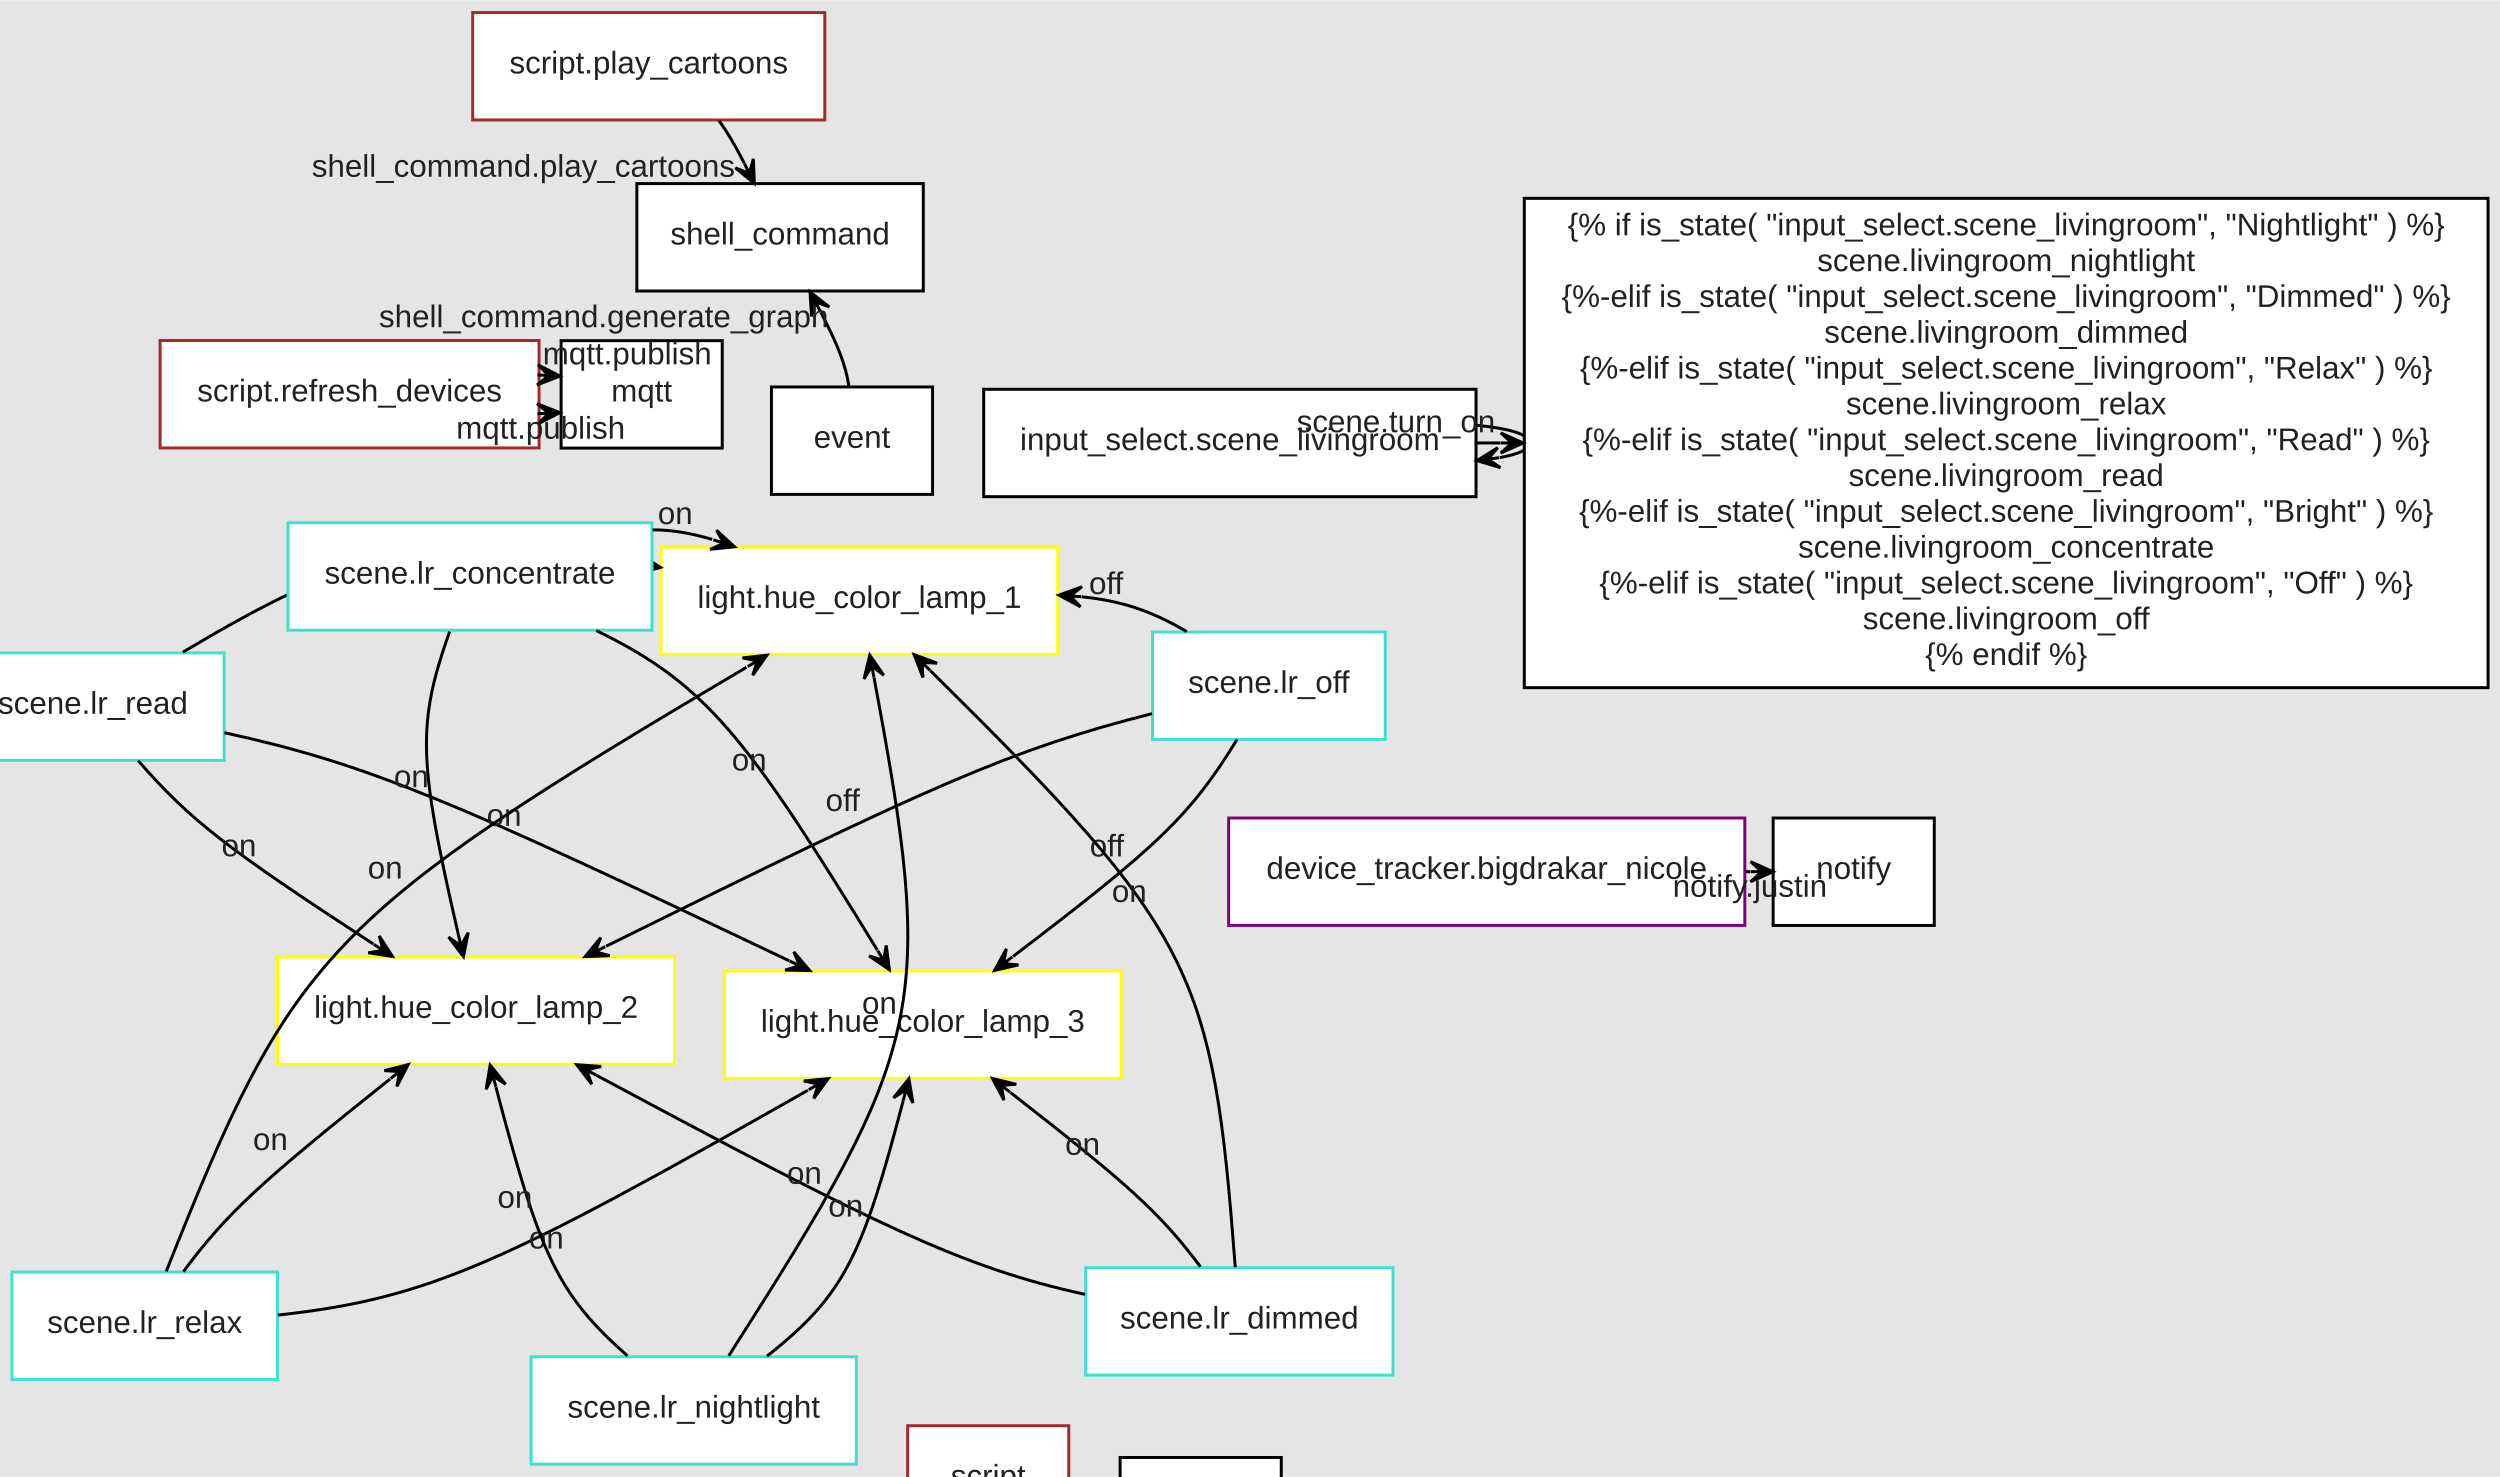
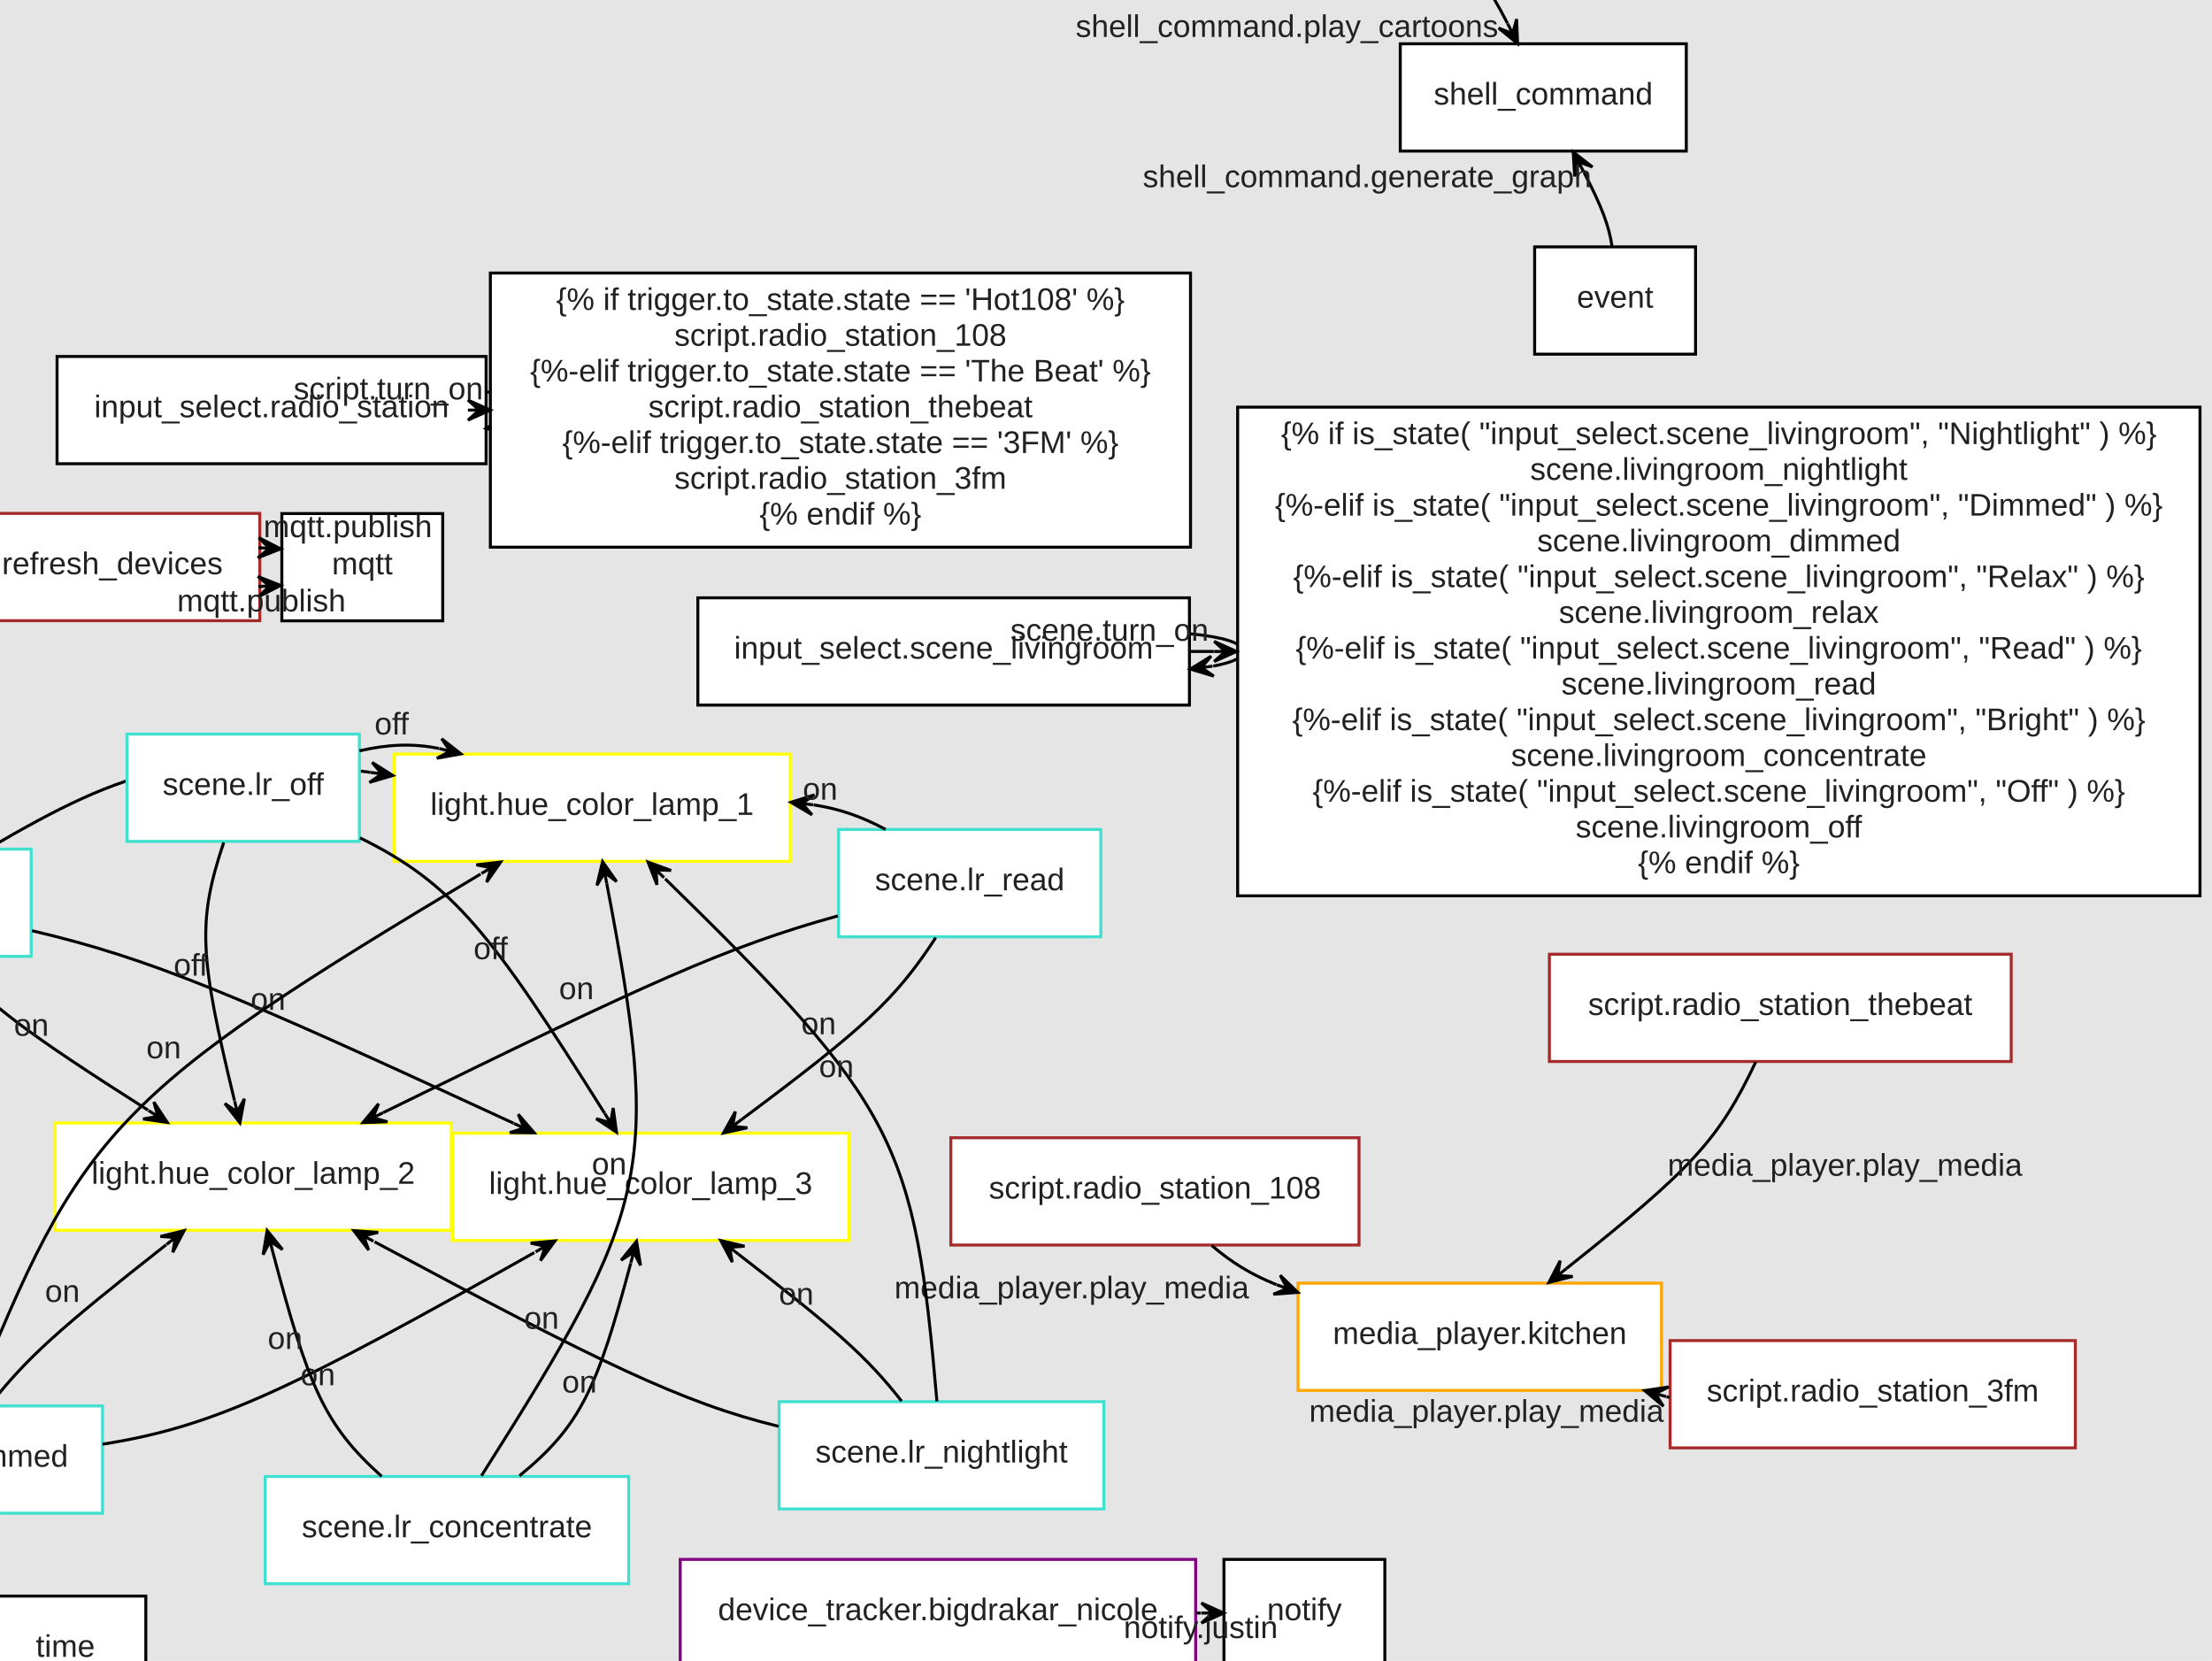
- <svg xmlns="http://www.w3.org/2000/svg" width="838pt" height="495pt" viewBox="0.00 0.00 837.86 494.50">
-   <g id="graph0" class="graph" transform="scale(1 1) rotate(0) translate(234.799 324.934)">
-     <polygon fill="#e5e5e5" stroke="none" points="-234.799,169.57 -234.799,-324.934 603.057,-324.934 603.057,169.57 -234.799,169.57" />
+ <svg xmlns="http://www.w3.org/2000/svg" width="742pt" height="557pt" viewBox="0.00 0.00 742.37 557.32">
+   <g id="graph0" class="graph" transform="scale(1 1) rotate(0) translate(154.312 380.307)">
+     <polygon fill="#e5e5e5" stroke="none" points="-154.312,177.01 -154.312,-380.307 588.057,-380.307 588.057,177.01 -154.312,177.01" />
    <g id="node1" class="node">
-       <polygon fill="white" stroke="purple" points="349.968,-50.991 176.968,-50.991 176.968,-14.991 349.968,-14.991 349.968,-50.991" />
-       <text text-anchor="middle" x="263.468" y="-30.591" font-family="arial" font-size="10.50" fill="#212121">device_tracker.bigdrakar_nicole</text>
+       <polygon fill="white" stroke="turquoise" points="-143.88,-95.357 -232.88,-95.357 -232.88,-59.357 -143.88,-59.357 -143.88,-95.357" />
+       <text text-anchor="middle" x="-188.38" y="-74.957" font-family="arial" font-size="10.50" fill="#212121">scene.lr_relax</text>
    </g>
    <g id="node2" class="node">
-       <polygon fill="white" stroke="black" points="413.459,-50.989 359.459,-50.989 359.459,-14.989 413.459,-14.989 413.459,-50.989" />
-       <text text-anchor="middle" x="386.459" y="-30.589" font-family="arial" font-size="10.50" fill="#212121">notify</text>
+       <polygon fill="white" stroke="yellow" points="-2.847,-3.445 -135.847,-3.445 -135.847,32.555 -2.847,32.555 -2.847,-3.445" />
+       <text text-anchor="middle" x="-69.347" y="16.955" font-family="arial" font-size="10.50" fill="#212121">light.hue_color_lamp_2</text>
    </g>
    <g id="edge1" class="edge">
-       <path fill="none" stroke="black" d="M350.227,-32.99C350.725,-32.99 351.219,-32.99 351.708,-32.99" />
-       <polygon fill="black" stroke="black" points="359.388,-32.99 351.888,-36.365 355.638,-32.99 351.888,-32.99 351.888,-32.99 351.888,-32.99 355.638,-32.99 351.888,-29.615 359.388,-32.99 359.388,-32.99" />
-       <text text-anchor="middle" x="351.662" y="-24.59" font-family="arial" font-size="10.50" fill="#212121">notify.justin</text>
+       <path fill="none" stroke="black" d="M-172.616,-59.173C-157.571,-42.689 -145.538,-33.742 -104.701,-7.766" />
+       <polygon fill="black" stroke="black" points="-98.18,-3.628 -102.705,-10.496 -101.347,-5.637 -104.513,-7.647 -104.513,-7.647 -104.513,-7.647 -101.347,-5.637 -106.321,-4.797 -98.18,-3.628 -98.18,-3.628" />
+       <text text-anchor="middle" x="-143.812" y="-32.711" font-family="arial" font-size="10.50" fill="#212121">on</text>
    </g>
    <g id="node3" class="node">
-       <polygon fill="white" stroke="turquoise" points="-159.655,-106.321 -247.655,-106.321 -247.655,-70.321 -159.655,-70.321 -159.655,-106.321" />
-       <text text-anchor="middle" x="-203.655" y="-85.921" font-family="arial" font-size="10.50" fill="#212121">scene.lr_read</text>
+       <polygon fill="white" stroke="yellow" points="130.549,-0.024 -2.451,-0.024 -2.451,35.976 130.549,35.976 130.549,-0.024" />
+       <text text-anchor="middle" x="64.049" y="20.376" font-family="arial" font-size="10.50" fill="#212121">light.hue_color_lamp_3</text>
+     </g>
+     <g id="edge2" class="edge">
+       <path fill="none" stroke="black" d="M-143.567,-67.968C-103.791,-58.582 -76.579,-47.111 18.048,-3.348" />
+       <polygon fill="black" stroke="black" points="24.979,-0.141 19.589,-6.354 21.575,-1.716 18.172,-3.291 18.172,-3.291 18.172,-3.291 21.575,-1.716 16.755,-0.228 24.979,-0.141 24.979,-0.141" />
+       <text text-anchor="middle" x="-64.367" y="-41.414" font-family="arial" font-size="10.50" fill="#212121">on</text>
    </g>
    <g id="node4" class="node">
-       <polygon fill="white" stroke="yellow" points="-8.74,-4.426 -141.74,-4.426 -141.74,31.574 -8.74,31.574 -8.74,-4.426" />
-       <text text-anchor="middle" x="-75.24" y="15.974" font-family="arial" font-size="10.50" fill="#212121">light.hue_color_lamp_2</text>
-     </g>
-     <g id="edge2" class="edge">
-       <path fill="none" stroke="black" d="M-188.528,-70.25C-171.053,-50.179 -158.57,-40.628 -109.725,-8.783" />
-       <polygon fill="black" stroke="black" points="-103.255,-4.572 -107.7,-11.492 -106.398,-6.618 -109.541,-8.663 -109.541,-8.663 -109.541,-8.663 -106.398,-6.618 -111.382,-5.835 -103.255,-4.572 -103.255,-4.572" />
-       <text text-anchor="middle" x="-154.709" y="-38.173" font-family="arial" font-size="10.50" fill="#212121">on</text>
-     </g>
-     <g id="node5" class="node">
-       <polygon fill="white" stroke="yellow" points="140.982,0.247 7.982,0.247 7.982,36.247 140.982,36.247 140.982,0.247" />
-       <text text-anchor="middle" x="74.482" y="20.647" font-family="arial" font-size="10.50" fill="#212121">light.hue_color_lamp_3</text>
+       <polygon fill="white" stroke="yellow" points="110.887,-127.239 -22.113,-127.239 -22.113,-91.239 110.887,-91.239 110.887,-127.239" />
+       <text text-anchor="middle" x="44.387" y="-106.839" font-family="arial" font-size="10.50" fill="#212121">light.hue_color_lamp_1</text>
    </g>
    <g id="edge3" class="edge">
-       <path fill="none" stroke="black" d="M-159.602,-79.581C-111.267,-68.997 -83.244,-56.954 29.72,-3.123" />
-       <polygon fill="black" stroke="black" points="36.573,0.144 31.256,-6.13 33.188,-1.47 29.803,-3.084 29.803,-3.084 29.803,-3.084 33.188,-1.47 28.351,-0.037 36.573,0.144 36.573,0.144" />
-       <text text-anchor="middle" x="-65.859" y="-48.356" font-family="arial" font-size="10.50" fill="#212121">on</text>
+       <path fill="none" stroke="black" d="M-158.327,-95.479C-110.474,-123.561 -90.001,-129.047 -29.988,-121.102" />
+       <polygon fill="black" stroke="black" points="-22.468,-120.067 -29.438,-124.433 -26.183,-120.578 -29.898,-121.089 -29.898,-121.089 -29.898,-121.089 -26.183,-120.578 -30.359,-117.746 -22.468,-120.067 -22.468,-120.067" />
+       <text text-anchor="middle" x="-99.048" y="-126.516" font-family="arial" font-size="10.50" fill="#212121">on</text>
    </g>
    <g id="node6" class="node">
-       <polygon fill="white" stroke="yellow" points="119.721,-141.788 -13.28,-141.788 -13.28,-105.788 119.721,-105.788 119.721,-141.788" />
-       <text text-anchor="middle" x="53.221" y="-121.388" font-family="arial" font-size="10.50" fill="#212121">light.hue_color_lamp_1</text>
+       <polygon fill="white" stroke="black" points="411.639,-365.61 315.639,-365.61 315.639,-329.61 411.639,-329.61 411.639,-365.61" />
+       <text text-anchor="middle" x="363.639" y="-345.21" font-family="arial" font-size="10.50" fill="#212121">shell_command</text>
    </g>
    <g id="edge4" class="edge">
-       <path fill="none" stroke="black" d="M-173.505,-106.592C-115.806,-140.849 -94.026,-146.689 -21.154,-136.124" />
-       <polygon fill="black" stroke="black" points="-13.462,-134.978 -20.383,-139.421 -17.171,-135.531 -20.88,-136.083 -20.88,-136.083 -20.88,-136.083 -17.171,-135.531 -21.378,-132.745 -13.462,-134.978 -13.462,-134.978" />
-       <text text-anchor="middle" x="-102.817" y="-142.941" font-family="arial" font-size="10.50" fill="#212121">on</text>
+       <path fill="none" stroke="black" d="M343.134,-386.703C345.826,-383.134 348.438,-378.675 351.62,-372.483" />
+       <polygon fill="black" stroke="black" points="355.016,-365.681 354.686,-373.899 353.341,-369.036 351.666,-372.391 351.666,-372.391 351.666,-372.391 353.341,-369.036 348.646,-370.884 355.016,-365.681 355.016,-365.681" />
+       <text text-anchor="middle" x="277.607" y="-367.907" font-family="arial" font-size="10.50" fill="#212121">shell_command.play_cartoons</text>
    </g>
    <g id="node7" class="node">
-       <polygon fill="white" stroke="brown" points="123.395,152.68 69.395,152.68 69.395,188.68 123.395,188.68 123.395,152.68" />
-       <text text-anchor="middle" x="96.395" y="173.08" font-family="arial" font-size="10.50" fill="#212121">script</text>
+       <polygon fill="white" stroke="turquoise" points="215.134,-101.936 127.134,-101.936 127.134,-65.936 215.134,-65.936 215.134,-101.936" />
+       <text text-anchor="middle" x="171.134" y="-81.536" font-family="arial" font-size="10.50" fill="#212121">scene.lr_read</text>
+     </g>
+     <g id="edge5" class="edge">
+       <path fill="none" stroke="black" d="M126.862,-72.936C89.832,-62.694 63.352,-50.674 -25.729,-6.916" />
+       <polygon fill="black" stroke="black" points="-32.535,-3.571 -24.316,-3.85 -29.17,-5.225 -25.804,-6.879 -25.804,-6.879 -25.804,-6.879 -29.17,-5.225 -27.293,-9.908 -32.535,-3.571 -32.535,-3.571" />
+       <text text-anchor="middle" x="39.127" y="-45.007" font-family="arial" font-size="10.50" fill="#212121">on</text>
+     </g>
+     <g id="edge6" class="edge">
+       <path fill="none" stroke="black" d="M159.715,-65.62C146.113,-44.84 135.818,-35.377 94.512,-4.572" />
+       <polygon fill="black" stroke="black" points="88.474,-0.08 96.506,-1.849 91.483,-2.319 94.492,-4.557 94.492,-4.557 94.492,-4.557 91.483,-2.319 92.477,-7.265 88.474,-0.08 88.474,-0.08" />
+       <text text-anchor="middle" x="120.442" y="-33.23" font-family="arial" font-size="10.50" fill="#212121">on</text>
+     </g>
+     <g id="edge7" class="edge">
+       <path fill="none" stroke="black" d="M142.882,-101.971C134.891,-106.241 127.664,-108.821 118.726,-110.206" />
+       <polygon fill="black" stroke="black" points="111.144,-111.07 118.213,-106.867 114.87,-110.645 118.595,-110.221 118.595,-110.221 118.595,-110.221 114.87,-110.645 118.978,-113.574 111.144,-111.07 111.144,-111.07" />
+       <text text-anchor="middle" x="120.937" y="-111.934" font-family="arial" font-size="10.50" fill="#212121">on</text>
    </g>
    <g id="node8" class="node">
-       <polygon fill="white" stroke="black" points="194.605,163.32 140.605,163.32 140.605,199.32 194.605,199.32 194.605,163.32" />
-       <text text-anchor="middle" x="167.605" y="183.72" font-family="arial" font-size="10.50" fill="#212121">time</text>
+       <polygon fill="white" stroke="turquoise" points="-33.713,-133.946 -111.713,-133.946 -111.713,-97.946 -33.713,-97.946 -33.713,-133.946" />
+       <text text-anchor="middle" x="-72.713" y="-113.546" font-family="arial" font-size="10.50" fill="#212121">scene.lr_off</text>
+     </g>
+     <g id="edge8" class="edge">
+       <path fill="none" stroke="black" d="M-79.255,-97.581C-88.156,-70.944 -87.397,-59.485 -75.628,-10.932" />
+       <polygon fill="black" stroke="black" points="-73.812,-3.493 -72.312,-11.58 -74.701,-7.136 -75.591,-10.779 -75.591,-10.779 -75.591,-10.779 -74.701,-7.136 -78.87,-9.978 -73.812,-3.493 -73.812,-3.493" />
+       <text text-anchor="middle" x="-90.312" y="-52.888" font-family="arial" font-size="10.50" fill="#212121">off</text>
+     </g>
+     <g id="edge9" class="edge">
+       <path fill="none" stroke="black" d="M-33.503,-99.131C-2.132,-83.614 10.501,-67.234 48.576,-6.731" />
+       <polygon fill="black" stroke="black" points="52.59,-0.34 51.459,-8.486 50.596,-3.515 48.601,-6.691 48.601,-6.691 48.601,-6.691 50.596,-3.515 45.743,-4.896 52.59,-0.34 52.59,-0.34" />
+       <text text-anchor="middle" x="10.338" y="-58.426" font-family="arial" font-size="10.50" fill="#212121">off</text>
+     </g>
+     <g id="edge10" class="edge">
+       <path fill="none" stroke="black" d="M-33.686,-128.344C-23.841,-130.557 -15.936,-130.882 -7.038,-129.149" />
+       <polygon fill="black" stroke="black" points="0.367,-127.315 -6.101,-132.394 -3.273,-128.216 -6.913,-129.118 -6.913,-129.118 -6.913,-129.118 -3.273,-128.216 -7.724,-125.842 0.367,-127.315 0.367,-127.315" />
+       <text text-anchor="middle" x="-22.882" y="-133.828" font-family="arial" font-size="10.50" fill="#212121">off</text>
    </g>
    <g id="node9" class="node">
-       <polygon fill="white" stroke="turquoise" points="229.45,-113.323 151.45,-113.323 151.45,-77.323 229.45,-77.323 229.45,-113.323" />
-       <text text-anchor="middle" x="190.45" y="-92.923" font-family="arial" font-size="10.50" fill="#212121">scene.lr_off</text>
-     </g>
-     <g id="edge6" class="edge">
-       <path fill="none" stroke="black" d="M151.288,-85.971C103.858,-73.882 78.112,-62.342 -31.693,-8.01" />
-       <polygon fill="black" stroke="black" points="-38.702,-4.54 -30.483,-4.843 -35.341,-6.204 -31.98,-7.868 -31.98,-7.868 -31.98,-7.868 -35.341,-6.204 -33.478,-10.892 -38.702,-4.54 -38.702,-4.54" />
-       <text text-anchor="middle" x="47.636" y="-53.343" font-family="arial" font-size="10.50" fill="#212121">off</text>
-     </g>
-     <g id="edge7" class="edge">
-       <path fill="none" stroke="black" d="M179.771,-77.281C164.129,-51.804 153.678,-41.848 104.698,-4.596" />
-       <polygon fill="black" stroke="black" points="98.531,0.085 106.545,-1.761 101.518,-2.182 104.505,-4.45 104.505,-4.45 104.505,-4.45 101.518,-2.182 102.464,-7.138 98.531,0.085 98.531,0.085" />
-       <text text-anchor="middle" x="136.174" y="-38.121" font-family="arial" font-size="10.50" fill="#212121">off</text>
-     </g>
-     <g id="edge8" class="edge">
-       <path fill="none" stroke="black" d="M162.932,-113.479C151.267,-120.247 141.566,-123.71 127.742,-125.131" />
-       <polygon fill="black" stroke="black" points="120.104,-125.694 127.335,-121.777 123.844,-125.418 127.584,-125.142 127.584,-125.142 127.584,-125.142 123.844,-125.418 127.832,-128.508 120.104,-125.694 120.104,-125.694" />
-       <text text-anchor="middle" x="135.917" y="-126.056" font-family="arial" font-size="10.50" fill="#212121">off</text>
+       <polygon fill="white" stroke="brown" points="-67.14,-208.014 -194.14,-208.014 -194.14,-172.014 -67.14,-172.014 -67.14,-208.014" />
+       <text text-anchor="middle" x="-130.64" y="-187.614" font-family="arial" font-size="10.50" fill="#212121">script.refresh_devices</text>
    </g>
    <g id="node10" class="node">
-       <polygon fill="white" stroke="turquoise" points="-16.286,-149.937 -138.286,-149.937 -138.286,-113.937 -16.286,-113.937 -16.286,-149.937" />
-       <text text-anchor="middle" x="-77.286" y="-129.537" font-family="arial" font-size="10.50" fill="#212121">scene.lr_concentrate</text>
-     </g>
-     <g id="edge9" class="edge">
-       <path fill="none" stroke="black" d="M-84.115,-113.491C-95.222,-82.025 -94.546,-69.995 -81.166,-11.849" />
-       <polygon fill="black" stroke="black" points="-79.472,-4.525 -77.874,-12.593 -80.317,-8.179 -81.163,-11.832 -81.163,-11.832 -81.163,-11.832 -80.317,-8.179 -84.451,-11.072 -79.472,-4.525 -79.472,-4.525" />
-       <text text-anchor="middle" x="-96.942" y="-61.325" font-family="arial" font-size="10.50" fill="#212121">on</text>
-     </g>
-     <g id="edge10" class="edge">
-       <path fill="none" stroke="black" d="M-34.943,-113.802C2.162,-95.763 15.693,-77.743 59.24,-6.712" />
-       <polygon fill="black" stroke="black" points="63.267,-0.135 62.23,-8.293 61.309,-3.333 59.351,-6.531 59.351,-6.531 59.351,-6.531 61.309,-3.333 56.472,-4.769 63.267,-0.135 63.267,-0.135" />
-       <text text-anchor="middle" x="16.296" y="-66.925" font-family="arial" font-size="10.50" fill="#212121">on</text>
+       <polygon fill="white" stroke="black" points="-5.746,-207.966 -59.746,-207.966 -59.746,-171.966 -5.746,-171.966 -5.746,-207.966" />
+       <text text-anchor="middle" x="-32.746" y="-187.566" font-family="arial" font-size="10.50" fill="#212121">mqtt</text>
    </g>
    <g id="edge11" class="edge">
-       <path fill="none" stroke="black" d="M-16.088,-147.585C-9.622,-147.544 -3.303,-146.494 3.874,-144.372" />
-       <polygon fill="black" stroke="black" points="11.375,-141.89 5.315,-147.45 7.815,-143.068 4.255,-144.246 4.255,-144.246 4.255,-144.246 7.815,-143.068 3.195,-141.042 11.375,-141.89 11.375,-141.89" />
-       <text text-anchor="middle" x="-8.5" y="-149.509" font-family="arial" font-size="10.50" fill="#212121">on</text>
+       <path fill="none" stroke="black" d="M-66.981,-196.454C-66.835,-196.449 -66.689,-196.443 -66.544,-196.437" />
+       <polygon fill="black" stroke="black" points="-60.142,-196.111 -67.461,-199.863 -63.887,-196.302 -67.632,-196.492 -67.632,-196.492 -67.632,-196.492 -63.887,-196.302 -67.804,-193.122 -60.142,-196.111 -60.142,-196.111" />
+       <text text-anchor="middle" x="-37.599" y="-200.039" font-family="arial" font-size="10.50" fill="#212121">mqtt.publish</text>
+     </g>
+     <g id="edge12" class="edge">
+       <path fill="none" stroke="black" d="M-66.988,-183.511C-66.842,-183.517 -66.696,-183.523 -66.55,-183.528" />
+       <polygon fill="black" stroke="black" points="-60.148,-183.848 -67.807,-186.845 -63.893,-183.661 -67.639,-183.474 -67.639,-183.474 -67.639,-183.474 -63.893,-183.661 -67.47,-180.103 -60.148,-183.848 -60.148,-183.848" />
+       <text text-anchor="middle" x="-66.605" y="-175.126" font-family="arial" font-size="10.50" fill="#212121">mqtt.publish</text>
    </g>
    <g id="node11" class="node">
-       <polygon fill="white" stroke="turquoise" points="-141.799,101.176 -230.799,101.176 -230.799,137.176 -141.799,137.176 -141.799,101.176" />
-       <text text-anchor="middle" x="-186.299" y="121.576" font-family="arial" font-size="10.50" fill="#212121">scene.lr_relax</text>
-     </g>
-     <g id="edge12" class="edge">
-       <path fill="none" stroke="black" d="M-173.336,101.042C-158.581,81.219 -147.571,71.183 -104.065,36.473" />
-       <polygon fill="black" stroke="black" points="-98.006,31.645 -105.975,33.679 -100.939,33.982 -103.872,36.319 -103.872,36.319 -103.872,36.319 -100.939,33.982 -101.769,38.958 -98.006,31.645 -98.006,31.645" />
-       <text text-anchor="middle" x="-144.176" y="60.288" font-family="arial" font-size="10.50" fill="#212121">on</text>
+       <polygon fill="white" stroke="brown" points="301.798,1.511 164.798,1.511 164.798,37.511 301.798,37.511 301.798,1.511" />
+       <text text-anchor="middle" x="233.298" y="21.911" font-family="arial" font-size="10.50" fill="#212121">script.radio_station_108</text>
+     </g>
+     <g id="node12" class="node">
+       <polygon fill="white" stroke="orange" points="403.319,50.303 281.319,50.303 281.319,86.303 403.319,86.303 403.319,50.303" />
+       <text text-anchor="middle" x="342.319" y="70.704" font-family="arial" font-size="10.50" fill="#212121">media_player.kitchen</text>
    </g>
    <g id="edge13" class="edge">
-       <path fill="none" stroke="black" d="M-141.642,115.592C-90.884,110.056 -65.745,98.12 35.962,40.236" />
-       <polygon fill="black" stroke="black" points="42.774,36.356 34.586,37.135 39.515,38.212 36.257,40.068 36.257,40.068 36.257,40.068 39.515,38.212 37.927,43.001 42.774,36.356 42.774,36.356" />
-       <text text-anchor="middle" x="-51.713" y="93.282" font-family="arial" font-size="10.50" fill="#212121">on</text>
+       <path fill="none" stroke="black" d="M252.34,37.669C259.11,43.381 265.406,47.334 274.09,50.811" />
+       <polygon fill="black" stroke="black" points="281.243,53.398 275.338,47.673 277.717,52.122 274.19,50.847 274.19,50.847 274.19,50.847 277.717,52.122 273.043,54.021 281.243,53.398 281.243,53.398" />
+       <text text-anchor="middle" x="205.365" y="55.404" font-family="arial" font-size="10.50" fill="#212121">media_player.play_media</text>
+     </g>
+     <g id="node13" class="node">
+       <polygon fill="white" stroke="turquoise" points="-119.923,91.517 -222.923,91.517 -222.923,127.517 -119.923,127.517 -119.923,91.517" />
+       <text text-anchor="middle" x="-171.423" y="111.917" font-family="arial" font-size="10.50" fill="#212121">scene.lr_dimmed</text>
    </g>
    <g id="edge14" class="edge">
-       <path fill="none" stroke="black" d="M-179.094,100.96C-136.839,-5.377 -126.349,-17.752 15.385,-101.515" />
-       <polygon fill="black" stroke="black" points="22.234,-105.558 14.059,-104.652 19.005,-103.652 15.775,-101.745 15.775,-101.745 15.775,-101.745 19.005,-103.652 17.491,-98.839 22.234,-105.558 22.234,-105.558" />
-       <text text-anchor="middle" x="-105.714" y="-30.714" font-family="arial" font-size="10.50" fill="#212121">on</text>
-     </g>
-     <g id="node12" class="node">
-       <polygon fill="white" stroke="black" points="259.88,-194.684 94.88,-194.684 94.88,-158.684 259.88,-158.684 259.88,-194.684" />
-       <text text-anchor="middle" x="177.38" y="-174.284" font-family="arial" font-size="10.50" fill="#212121">input_select.scene_livingroom</text>
+       <path fill="none" stroke="black" d="M-158.005,91.493C-145.312,75.289 -134.779,65.895 -98.559,37.406" />
+       <polygon fill="black" stroke="black" points="-92.521,32.665 -100.504,34.642 -95.47,34.981 -98.42,37.297 -98.42,37.297 -98.42,37.297 -95.47,34.981 -96.336,39.951 -92.521,32.665 -92.521,32.665" />
+       <text text-anchor="middle" x="-133.4" y="56.597" font-family="arial" font-size="10.50" fill="#212121">on</text>
    </g>
    <g id="edge15" class="edge">
-       <path fill="none" stroke="black" d="M260.177,-182.599C270.837,-181.573 277.88,-179.602 277.88,-176.684 277.88,-174.541 274.082,-172.908 267.842,-171.786" />
-       <polygon fill="black" stroke="black" points="260.177,-170.768 268.056,-168.409 263.894,-171.261 267.611,-171.755 267.611,-171.755 267.611,-171.755 263.894,-171.261 267.167,-175.101 260.177,-170.768 260.177,-170.768" />
-       <text text-anchor="middle" x="339.88" y="-174.284" font-family="arial" font-size="10.50" fill="#212121">input_select.select_option</text>
-     </g>
-     <g id="node13" class="node">
-       <polygon fill="white" stroke="black" points="599.057,-258.677 276.057,-258.677 276.057,-94.677 599.057,-94.677 599.057,-258.677" />
-       <text text-anchor="middle" x="437.557" y="-246.277" font-family="arial" font-size="10.50" fill="#212121">{% if is_state( "input_select.scene_livingroom", "Nightlight" ) %}</text>
-       <text text-anchor="middle" x="437.557" y="-234.277" font-family="arial" font-size="10.50" fill="#212121">  scene.livingroom_nightlight</text>
-       <text text-anchor="middle" x="437.557" y="-222.277" font-family="arial" font-size="10.50" fill="#212121">{%-elif is_state( "input_select.scene_livingroom", "Dimmed" ) %}</text>
-       <text text-anchor="middle" x="437.557" y="-210.277" font-family="arial" font-size="10.50" fill="#212121">  scene.livingroom_dimmed</text>
-       <text text-anchor="middle" x="437.557" y="-198.277" font-family="arial" font-size="10.50" fill="#212121">{%-elif is_state( "input_select.scene_livingroom", "Relax" ) %}</text>
-       <text text-anchor="middle" x="437.557" y="-186.277" font-family="arial" font-size="10.50" fill="#212121">  scene.livingroom_relax</text>
-       <text text-anchor="middle" x="437.557" y="-174.277" font-family="arial" font-size="10.50" fill="#212121">{%-elif is_state( "input_select.scene_livingroom", "Read" ) %}</text>
-       <text text-anchor="middle" x="437.557" y="-162.277" font-family="arial" font-size="10.50" fill="#212121">  scene.livingroom_read</text>
-       <text text-anchor="middle" x="437.557" y="-150.277" font-family="arial" font-size="10.50" fill="#212121">{%-elif is_state( "input_select.scene_livingroom", "Bright" ) %}</text>
-       <text text-anchor="middle" x="437.557" y="-138.277" font-family="arial" font-size="10.50" fill="#212121">  scene.livingroom_concentrate</text>
-       <text text-anchor="middle" x="437.557" y="-126.277" font-family="arial" font-size="10.50" fill="#212121">{%-elif is_state( "input_select.scene_livingroom", "Off" ) %}</text>
-       <text text-anchor="middle" x="437.557" y="-114.277" font-family="arial" font-size="10.50" fill="#212121">  scene.livingroom_off</text>
-       <text text-anchor="middle" x="437.557" y="-102.277" font-family="arial" font-size="10.50" fill="#212121">{% endif %}</text>
+       <path fill="none" stroke="black" d="M-119.905,104.348C-82.067,98.421 -55.965,85.616 24.997,40.043" />
+       <polygon fill="black" stroke="black" points="31.956,36.121 23.765,36.862 28.689,37.962 25.422,39.803 25.422,39.803 25.422,39.803 28.689,37.962 27.079,42.743 31.956,36.121 31.956,36.121" />
+       <text text-anchor="middle" x="-47.652" y="84.569" font-family="arial" font-size="10.50" fill="#212121">on</text>
    </g>
    <g id="edge16" class="edge">
-       <path fill="none" stroke="black" d="M259.968,-176.684C262.585,-176.684 265.276,-176.684 268.062,-176.684" />
-       <polygon fill="black" stroke="black" points="275.674,-176.683 268.174,-180.059 271.924,-176.683 268.174,-176.684 268.174,-176.684 268.174,-176.684 271.924,-176.683 268.174,-173.309 275.674,-176.683 275.674,-176.683" />
-       <text text-anchor="middle" x="233.041" y="-180.284" font-family="arial" font-size="10.50" fill="#212121">scene.turn_on</text>
+       <path fill="none" stroke="black" d="M-164.198,91.382C-127.201,-0.94 -116.885,-13.023 6.96,-86.99" />
+       <polygon fill="black" stroke="black" points="13.717,-91.021 5.547,-90.078 10.496,-89.1 7.276,-87.179 7.276,-87.179 7.276,-87.179 10.496,-89.1 9.005,-84.281 13.717,-91.021 13.717,-91.021" />
+       <text text-anchor="middle" x="-99.385" y="-25.155" font-family="arial" font-size="10.50" fill="#212121">on</text>
    </g>
    <g id="node14" class="node">
-       <polygon fill="white" stroke="brown" points="-54.14,-211.014 -181.14,-211.014 -181.14,-175.014 -54.14,-175.014 -54.14,-211.014" />
-       <text text-anchor="middle" x="-117.64" y="-190.614" font-family="arial" font-size="10.50" fill="#212121">script.refresh_devices</text>
+       <polygon fill="white" stroke="black" points="414.743,-297.456 360.743,-297.456 360.743,-261.456 414.743,-261.456 414.743,-297.456" />
+       <text text-anchor="middle" x="387.743" y="-277.056" font-family="arial" font-size="10.50" fill="#212121">event</text>
+     </g>
+     <g id="edge17" class="edge">
+       <path fill="none" stroke="black" d="M386.738,-297.509C385.655,-304.729 383.221,-311.037 377.317,-322.425" />
+       <polygon fill="black" stroke="black" points="373.667,-329.312 374.197,-321.104 375.423,-325.998 377.179,-322.685 377.179,-322.685 377.179,-322.685 375.423,-325.998 380.161,-324.265 373.667,-329.312 373.667,-329.312" />
+       <text text-anchor="middle" x="304.522" y="-317.489" font-family="arial" font-size="10.50" fill="#212121">shell_command.generate_graph</text>
    </g>
    <g id="node15" class="node">
-       <polygon fill="white" stroke="black" points="7.254,-210.966 -46.746,-210.966 -46.746,-174.966 7.254,-174.966 7.254,-210.966" />
-       <text text-anchor="middle" x="-19.746" y="-190.566" font-family="arial" font-size="10.50" fill="#212121">mqtt</text>
-     </g>
-     <g id="edge17" class="edge">
-       <path fill="none" stroke="black" d="M-53.981,-199.454C-53.835,-199.449 -53.69,-199.443 -53.544,-199.437" />
-       <polygon fill="black" stroke="black" points="-47.142,-199.111 -54.461,-202.863 -50.887,-199.302 -54.633,-199.492 -54.633,-199.492 -54.633,-199.492 -50.887,-199.302 -54.804,-196.122 -47.142,-199.111 -47.142,-199.111" />
-       <text text-anchor="middle" x="-24.599" y="-203.039" font-family="arial" font-size="10.50" fill="#212121">mqtt.publish</text>
+       <polygon fill="white" stroke="purple" points="246.968,143.009 73.968,143.009 73.968,179.009 246.968,179.009 246.968,143.009" />
+       <text text-anchor="middle" x="160.468" y="163.409" font-family="arial" font-size="10.50" fill="#212121">device_tracker.bigdrakar_nicole</text>
+     </g>
+     <g id="node16" class="node">
+       <polygon fill="white" stroke="black" points="310.459,143.011 256.459,143.011 256.459,179.011 310.459,179.011 310.459,143.011" />
+       <text text-anchor="middle" x="283.459" y="163.411" font-family="arial" font-size="10.50" fill="#212121">notify</text>
    </g>
    <g id="edge18" class="edge">
-       <path fill="none" stroke="black" d="M-53.988,-186.511C-53.842,-186.517 -53.696,-186.523 -53.55,-186.528" />
-       <polygon fill="black" stroke="black" points="-47.148,-186.848 -54.807,-189.845 -50.893,-186.661 -54.639,-186.474 -54.639,-186.474 -54.639,-186.474 -50.893,-186.661 -54.47,-183.103 -47.148,-186.848 -47.148,-186.848" />
-       <text text-anchor="middle" x="-53.605" y="-178.126" font-family="arial" font-size="10.50" fill="#212121">mqtt.publish</text>
-     </g>
-     <g id="node16" class="node">
-       <polygon fill="white" stroke="brown" points="41.618,-320.934 -76.382,-320.934 -76.382,-284.934 41.618,-284.934 41.618,-320.934" />
-       <text text-anchor="middle" x="-17.382" y="-300.534" font-family="arial" font-size="10.50" fill="#212121">script.play_cartoons</text>
+       <path fill="none" stroke="black" d="M247.227,161.01C247.725,161.01 248.219,161.01 248.708,161.01" />
+       <polygon fill="black" stroke="black" points="256.388,161.01 248.888,157.635 252.638,161.01 248.888,161.01 248.888,161.01 248.888,161.01 252.638,161.01 248.888,164.385 256.388,161.01 256.388,161.01" />
+       <text text-anchor="middle" x="248.662" y="169.41" font-family="arial" font-size="10.50" fill="#212121">notify.justin</text>
    </g>
    <g id="node17" class="node">
-       <polygon fill="white" stroke="black" points="74.639,-263.61 -21.361,-263.61 -21.361,-227.61 74.639,-227.61 74.639,-263.61" />
-       <text text-anchor="middle" x="26.639" y="-243.21" font-family="arial" font-size="10.50" fill="#212121">shell_command</text>
+       <polygon fill="white" stroke="turquoise" points="216.161,90.083 107.161,90.083 107.161,126.083 216.161,126.083 216.161,90.083" />
+       <text text-anchor="middle" x="161.661" y="110.483" font-family="arial" font-size="10.50" fill="#212121">scene.lr_nightlight</text>
    </g>
    <g id="edge19" class="edge">
-       <path fill="none" stroke="black" d="M6.134,-284.703C8.826,-281.134 11.438,-276.675 14.62,-270.483" />
-       <polygon fill="black" stroke="black" points="18.016,-263.681 17.686,-271.899 16.341,-267.036 14.666,-270.391 14.666,-270.391 14.666,-270.391 16.341,-267.036 11.646,-268.884 18.016,-263.681 18.016,-263.681" />
-       <text text-anchor="middle" x="-59.393" y="-265.907" font-family="arial" font-size="10.50" fill="#212121">shell_command.play_cartoons</text>
-     </g>
-     <g id="node18" class="node">
-       <polygon fill="white" stroke="turquoise" points="232.051,99.716 129.051,99.716 129.051,135.716 232.051,135.716 232.051,99.716" />
-       <text text-anchor="middle" x="180.551" y="120.116" font-family="arial" font-size="10.50" fill="#212121">scene.lr_dimmed</text>
+       <path fill="none" stroke="black" d="M106.965,98.351C74.587,90.44 47.036,76.944 -28.623,36.431" />
+       <polygon fill="black" stroke="black" points="-35.606,32.688 -30.59,39.206 -32.301,34.46 -28.996,36.231 -28.996,36.231 -28.996,36.231 -32.301,34.46 -27.401,33.257 -35.606,32.688 -35.606,32.688" />
+       <text text-anchor="middle" x="27.423" y="65.615" font-family="arial" font-size="10.50" fill="#212121">on</text>
    </g>
    <g id="edge20" class="edge">
-       <path fill="none" stroke="black" d="M128.83,108.666C88.172,99.773 59.508,85.849 -34.907,35.243" />
-       <polygon fill="black" stroke="black" points="-41.52,31.697 -36.506,38.216 -38.216,33.469 -34.911,35.241 -34.911,35.241 -34.911,35.241 -38.216,33.469 -33.316,32.267 -41.52,31.697 -41.52,31.697" />
-       <text text-anchor="middle" x="34.778" y="71.598" font-family="arial" font-size="10.50" fill="#212121">on</text>
+       <path fill="none" stroke="black" d="M148.26,89.896C136.638,75.052 126.432,66.044 93.502,40.589" />
+       <polygon fill="black" stroke="black" points="87.554,36.002 91.431,43.255 90.523,38.292 93.493,40.582 93.493,40.582 93.493,40.582 90.523,38.292 95.554,37.91 87.554,36.002 87.554,36.002" />
+       <text text-anchor="middle" x="112.93" y="57.521" font-family="arial" font-size="10.50" fill="#212121">on</text>
    </g>
    <g id="edge21" class="edge">
-       <path fill="none" stroke="black" d="M167.521,99.412C154.04,81.376 143.297,71.735 103.841,40.996" />
-       <polygon fill="black" stroke="black" points="97.808,36.304 101.657,43.573 100.768,38.606 103.728,40.908 103.728,40.908 103.728,40.908 100.768,38.606 105.8,38.244 97.808,36.304 97.808,36.304" />
-       <text text-anchor="middle" x="128.017" y="61.882" font-family="arial" font-size="10.50" fill="#212121">on</text>
-     </g>
-     <g id="edge22" class="edge">
-       <path fill="none" stroke="black" d="M179.194,99.538C171.603,0.111 166.167,-12.223 76.983,-100.393" />
-       <polygon fill="black" stroke="black" points="71.553,-105.754 74.519,-98.083 74.222,-103.12 76.89,-100.485 76.89,-100.485 76.89,-100.485 74.222,-103.12 79.261,-102.887 71.553,-105.754 71.553,-105.754" />
-       <text text-anchor="middle" x="143.677" y="-22.846" font-family="arial" font-size="10.50" fill="#212121">on</text>
+       <path fill="none" stroke="black" d="M160.13,89.974C152.618,3.315 147.162,-8.909 68.915,-85.395" />
+       <polygon fill="black" stroke="black" points="63.154,-91.015 66.166,-83.362 65.838,-88.396 68.523,-85.777 68.523,-85.777 68.523,-85.777 65.838,-88.396 70.879,-88.193 63.154,-91.015 63.154,-91.015" />
+       <text text-anchor="middle" x="126.386" y="-18.849" font-family="arial" font-size="10.50" fill="#212121">on</text>
    </g>
    <g id="node19" class="node">
-       <polygon fill="white" stroke="black" points="77.743,-195.456 23.743,-195.456 23.743,-159.456 77.743,-159.456 77.743,-195.456" />
-       <text text-anchor="middle" x="50.743" y="-175.056" font-family="arial" font-size="10.50" fill="#212121">event</text>
+       <polygon fill="white" stroke="black" points="-105.395,155.32 -159.395,155.32 -159.395,191.32 -105.395,191.32 -105.395,155.32" />
+       <text text-anchor="middle" x="-132.395" y="175.72" font-family="arial" font-size="10.50" fill="#212121">time</text>
+     </g>
+     <g id="node20" class="node">
+       <polygon fill="white" stroke="brown" points="542.216,69.581 406.216,69.581 406.216,105.581 542.216,105.581 542.216,69.581" />
+       <text text-anchor="middle" x="474.216" y="89.981" font-family="arial" font-size="10.50" fill="#212121">script.radio_station_3fm</text>
    </g>
    <g id="edge23" class="edge">
-       <path fill="none" stroke="black" d="M49.739,-195.509C48.655,-202.729 46.221,-209.037 40.317,-220.425" />
-       <polygon fill="black" stroke="black" points="36.667,-227.312 37.197,-219.104 38.423,-223.998 40.179,-220.685 40.179,-220.685 40.179,-220.685 38.423,-223.998 43.161,-222.265 36.667,-227.312 36.667,-227.312" />
-       <text text-anchor="middle" x="-32.478" y="-215.489" font-family="arial" font-size="10.50" fill="#212121">shell_command.generate_graph</text>
-     </g>
-     <g id="node20" class="node">
-       <polygon fill="white" stroke="turquoise" points="52.193,129.57 -56.807,129.57 -56.807,165.57 52.193,165.57 52.193,129.57" />
-       <text text-anchor="middle" x="-2.307" y="149.97" font-family="arial" font-size="10.50" fill="#212121">scene.lr_nightlight</text>
+       <path fill="none" stroke="black" d="M405.993,88.676C405.666,88.59 405.336,88.503 405.004,88.415" />
+       <polygon fill="black" stroke="black" points="397.645,86.352 403.955,91.626 401.256,87.364 404.866,88.376 404.866,88.376 404.866,88.376 401.256,87.364 405.777,85.126 397.645,86.352 397.645,86.352" />
+       <text text-anchor="middle" x="344.566" y="96.831" font-family="arial" font-size="10.50" fill="#212121">media_player.play_media</text>
+     </g>
+     <g id="node21" class="node">
+       <polygon fill="white" stroke="brown" points="520.686,-60.085 365.686,-60.085 365.686,-24.085 520.686,-24.085 520.686,-60.085" />
+       <text text-anchor="middle" x="443.186" y="-39.685" font-family="arial" font-size="10.50" fill="#212121">script.radio_station_thebeat</text>
    </g>
    <g id="edge24" class="edge">
-       <path fill="none" stroke="black" d="M-24.53,129.238C-48.267,108.334 -53.987,94.797 -68.594,39.201" />
-       <polygon fill="black" stroke="black" points="-70.52,31.832 -71.889,39.942 -69.572,35.461 -68.624,39.089 -68.624,39.089 -68.624,39.089 -69.572,35.461 -65.358,38.236 -70.52,31.832 -70.52,31.832" />
-       <text text-anchor="middle" x="-62.225" y="79.65" font-family="arial" font-size="10.50" fill="#212121">on</text>
+       <path fill="none" stroke="black" d="M434.947,-23.924C422.571,2.147 413.676,11.814 371.426,45.39" />
+       <polygon fill="black" stroke="black" points="365.53,50.06 373.505,48.049 368.47,47.732 371.409,45.403 371.409,45.403 371.409,45.403 368.47,47.732 369.313,42.758 365.53,50.06 365.53,50.06" />
+       <text text-anchor="middle" x="464.89" y="14.26" font-family="arial" font-size="10.50" fill="#212121">media_player.play_media</text>
+     </g>
+     <g id="node22" class="node">
+       <polygon fill="white" stroke="black" points="8.814,-260.681 -135.186,-260.681 -135.186,-224.681 8.814,-224.681 8.814,-260.681" />
+       <text text-anchor="middle" x="-63.186" y="-240.281" font-family="arial" font-size="10.50" fill="#212121">input_select.radio_station</text>
    </g>
    <g id="edge25" class="edge">
-       <path fill="none" stroke="black" d="M22.258,129.372C48.263,108.816 54.219,95.853 67.92,43.674" />
-       <polygon fill="black" stroke="black" points="69.814,36.404 64.657,42.811 68.868,40.033 67.923,43.662 67.923,43.662 67.923,43.662 68.868,40.033 71.189,44.513 69.814,36.404 69.814,36.404" />
-       <text text-anchor="middle" x="48.633" y="82.6" font-family="arial" font-size="10.50" fill="#212121">on</text>
+       <path fill="none" stroke="black" d="M8.84,-248.805C19.562,-247.851 26.814,-245.81 26.814,-242.681 26.814,-240.383 22.903,-238.672 16.578,-237.548" />
+       <polygon fill="black" stroke="black" points="8.84,-236.558 16.707,-234.162 12.559,-237.034 16.279,-237.51 16.279,-237.51 16.279,-237.51 12.559,-237.034 15.851,-240.857 8.84,-236.558 8.84,-236.558" />
+       <text text-anchor="middle" x="88.814" y="-240.281" font-family="arial" font-size="10.50" fill="#212121">input_select.select_option</text>
+     </g>
+     <g id="node23" class="node">
+       <polygon fill="white" stroke="black" points="245.244,-288.68 10.243,-288.68 10.243,-196.68 245.244,-196.68 245.244,-288.68" />
+       <text text-anchor="middle" x="127.744" y="-276.28" font-family="arial" font-size="10.50" fill="#212121">{% if trigger.to_state.state == 'Hot108' %}</text>
+       <text text-anchor="middle" x="127.744" y="-264.28" font-family="arial" font-size="10.50" fill="#212121">  script.radio_station_108</text>
+       <text text-anchor="middle" x="127.744" y="-252.28" font-family="arial" font-size="10.50" fill="#212121">{%-elif trigger.to_state.state == 'The Beat' %}</text>
+       <text text-anchor="middle" x="127.744" y="-240.28" font-family="arial" font-size="10.50" fill="#212121">  script.radio_station_thebeat</text>
+       <text text-anchor="middle" x="127.744" y="-228.28" font-family="arial" font-size="10.50" fill="#212121">{%-elif trigger.to_state.state == '3FM' %}</text>
+       <text text-anchor="middle" x="127.744" y="-216.28" font-family="arial" font-size="10.50" fill="#212121">  script.radio_station_3fm</text>
+       <text text-anchor="middle" x="127.744" y="-204.28" font-family="arial" font-size="10.50" fill="#212121">{% endif %}</text>
    </g>
    <g id="edge26" class="edge">
-       <path fill="none" stroke="black" d="M9.448,129.23C75.597,25.747 78.932,12.915 58.098,-98.124" />
-       <polygon fill="black" stroke="black" points="56.691,-105.582 54.765,-97.586 57.386,-101.897 58.081,-98.212 58.081,-98.212 58.081,-98.212 57.386,-101.897 61.398,-98.838 56.691,-105.582 56.691,-105.582" />
-       <text text-anchor="middle" x="59.93" y="14.611" font-family="arial" font-size="10.50" fill="#212121">on</text>
+       <path fill="none" stroke="black" d="M8.823,-242.681C8.938,-242.681 9.053,-242.681 9.169,-242.681" />
+       <polygon fill="black" stroke="black" points="10.214,-242.681 2.715,-246.057 6.464,-242.682 2.714,-242.682 2.714,-242.682 2.714,-242.682 6.464,-242.682 2.714,-239.307 10.214,-242.681 10.214,-242.681" />
+       <text text-anchor="middle" x="-24.004" y="-246.281" font-family="arial" font-size="10.50" fill="#212121">script.turn_on</text>
+     </g>
+     <g id="node24" class="node">
+       <polygon fill="white" stroke="turquoise" points="56.668,115.184 -65.332,115.184 -65.332,151.184 56.668,151.184 56.668,115.184" />
+       <text text-anchor="middle" x="-4.332" y="135.584" font-family="arial" font-size="10.50" fill="#212121">scene.lr_concentrate</text>
+     </g>
+     <g id="edge27" class="edge">
+       <path fill="none" stroke="black" d="M-26.249,115.131C-45.425,97.905 -50.766,85.292 -62.766,39.893" />
+       <polygon fill="black" stroke="black" points="-64.669,32.637 -66.031,40.748 -63.718,36.264 -62.766,39.892 -62.766,39.892 -62.766,39.892 -63.718,36.264 -59.502,39.035 -64.669,32.637 -64.669,32.637" />
+       <text text-anchor="middle" x="-58.65" y="72.364" font-family="arial" font-size="10.50" fill="#212121">on</text>
+     </g>
+     <g id="edge28" class="edge">
+       <path fill="none" stroke="black" d="M20.014,114.959C40.443,98.224 46.033,85.993 57.358,43.604" />
+       <polygon fill="black" stroke="black" points="59.307,36.238 54.126,42.625 58.348,39.863 57.389,43.488 57.389,43.488 57.389,43.488 58.348,39.863 60.652,44.352 59.307,36.238 59.307,36.238" />
+       <text text-anchor="middle" x="40.147" y="87.035" font-family="arial" font-size="10.50" fill="#212121">on</text>
+     </g>
+     <g id="edge29" class="edge">
+       <path fill="none" stroke="black" d="M7.263,114.943C64.375,24.783 67.596,12.241 49.308,-83.808" />
+       <polygon fill="black" stroke="black" points="47.895,-91.178 45.992,-83.177 48.601,-87.495 49.307,-83.812 49.307,-83.812 49.307,-83.812 48.601,-87.495 52.622,-84.448 47.895,-91.178 47.895,-91.178" />
+       <text text-anchor="middle" x="50.127" y="13.866" font-family="arial" font-size="10.50" fill="#212121">on</text>
+     </g>
+     <g id="node25" class="node">
+       <polygon fill="white" stroke="black" points="244.88,-179.684 79.88,-179.684 79.88,-143.684 244.88,-143.684 244.88,-179.684" />
+       <text text-anchor="middle" x="162.38" y="-159.284" font-family="arial" font-size="10.50" fill="#212121">input_select.scene_livingroom</text>
+     </g>
+     <g id="edge31" class="edge">
+       <path fill="none" stroke="black" d="M245.177,-167.599C255.837,-166.573 262.88,-164.602 262.88,-161.684 262.88,-159.541 259.082,-157.908 252.842,-156.786" />
+       <polygon fill="black" stroke="black" points="245.177,-155.768 253.056,-153.409 248.894,-156.261 252.611,-156.755 252.611,-156.755 252.611,-156.755 248.894,-156.261 252.167,-160.101 245.177,-155.768 245.177,-155.768" />
+       <text text-anchor="middle" x="324.88" y="-159.284" font-family="arial" font-size="10.50" fill="#212121">input_select.select_option</text>
+     </g>
+     <g id="node26" class="node">
+       <polygon fill="white" stroke="black" points="584.057,-243.677 261.057,-243.677 261.057,-79.677 584.057,-79.677 584.057,-243.677" />
+       <text text-anchor="middle" x="422.557" y="-231.277" font-family="arial" font-size="10.50" fill="#212121">{% if is_state( "input_select.scene_livingroom", "Nightlight" ) %}</text>
+       <text text-anchor="middle" x="422.557" y="-219.277" font-family="arial" font-size="10.50" fill="#212121">  scene.livingroom_nightlight</text>
+       <text text-anchor="middle" x="422.557" y="-207.277" font-family="arial" font-size="10.50" fill="#212121">{%-elif is_state( "input_select.scene_livingroom", "Dimmed" ) %}</text>
+       <text text-anchor="middle" x="422.557" y="-195.277" font-family="arial" font-size="10.50" fill="#212121">  scene.livingroom_dimmed</text>
+       <text text-anchor="middle" x="422.557" y="-183.277" font-family="arial" font-size="10.50" fill="#212121">{%-elif is_state( "input_select.scene_livingroom", "Relax" ) %}</text>
+       <text text-anchor="middle" x="422.557" y="-171.277" font-family="arial" font-size="10.50" fill="#212121">  scene.livingroom_relax</text>
+       <text text-anchor="middle" x="422.557" y="-159.277" font-family="arial" font-size="10.50" fill="#212121">{%-elif is_state( "input_select.scene_livingroom", "Read" ) %}</text>
+       <text text-anchor="middle" x="422.557" y="-147.277" font-family="arial" font-size="10.50" fill="#212121">  scene.livingroom_read</text>
+       <text text-anchor="middle" x="422.557" y="-135.277" font-family="arial" font-size="10.50" fill="#212121">{%-elif is_state( "input_select.scene_livingroom", "Bright" ) %}</text>
+       <text text-anchor="middle" x="422.557" y="-123.277" font-family="arial" font-size="10.50" fill="#212121">  scene.livingroom_concentrate</text>
+       <text text-anchor="middle" x="422.557" y="-111.277" font-family="arial" font-size="10.50" fill="#212121">{%-elif is_state( "input_select.scene_livingroom", "Off" ) %}</text>
+       <text text-anchor="middle" x="422.557" y="-99.277" font-family="arial" font-size="10.50" fill="#212121">  scene.livingroom_off</text>
+       <text text-anchor="middle" x="422.557" y="-87.277" font-family="arial" font-size="10.50" fill="#212121">{% endif %}</text>
+     </g>
+     <g id="edge30" class="edge">
+       <path fill="none" stroke="black" d="M244.968,-161.684C247.585,-161.684 250.276,-161.684 253.062,-161.684" />
+       <polygon fill="black" stroke="black" points="260.674,-161.683 253.174,-165.059 256.924,-161.683 253.174,-161.684 253.174,-161.684 253.174,-161.684 256.924,-161.683 253.174,-158.309 260.674,-161.683 260.674,-161.683" />
+       <text text-anchor="middle" x="218.041" y="-165.284" font-family="arial" font-size="10.50" fill="#212121">scene.turn_on</text>
    </g>
  </g>
</svg>
